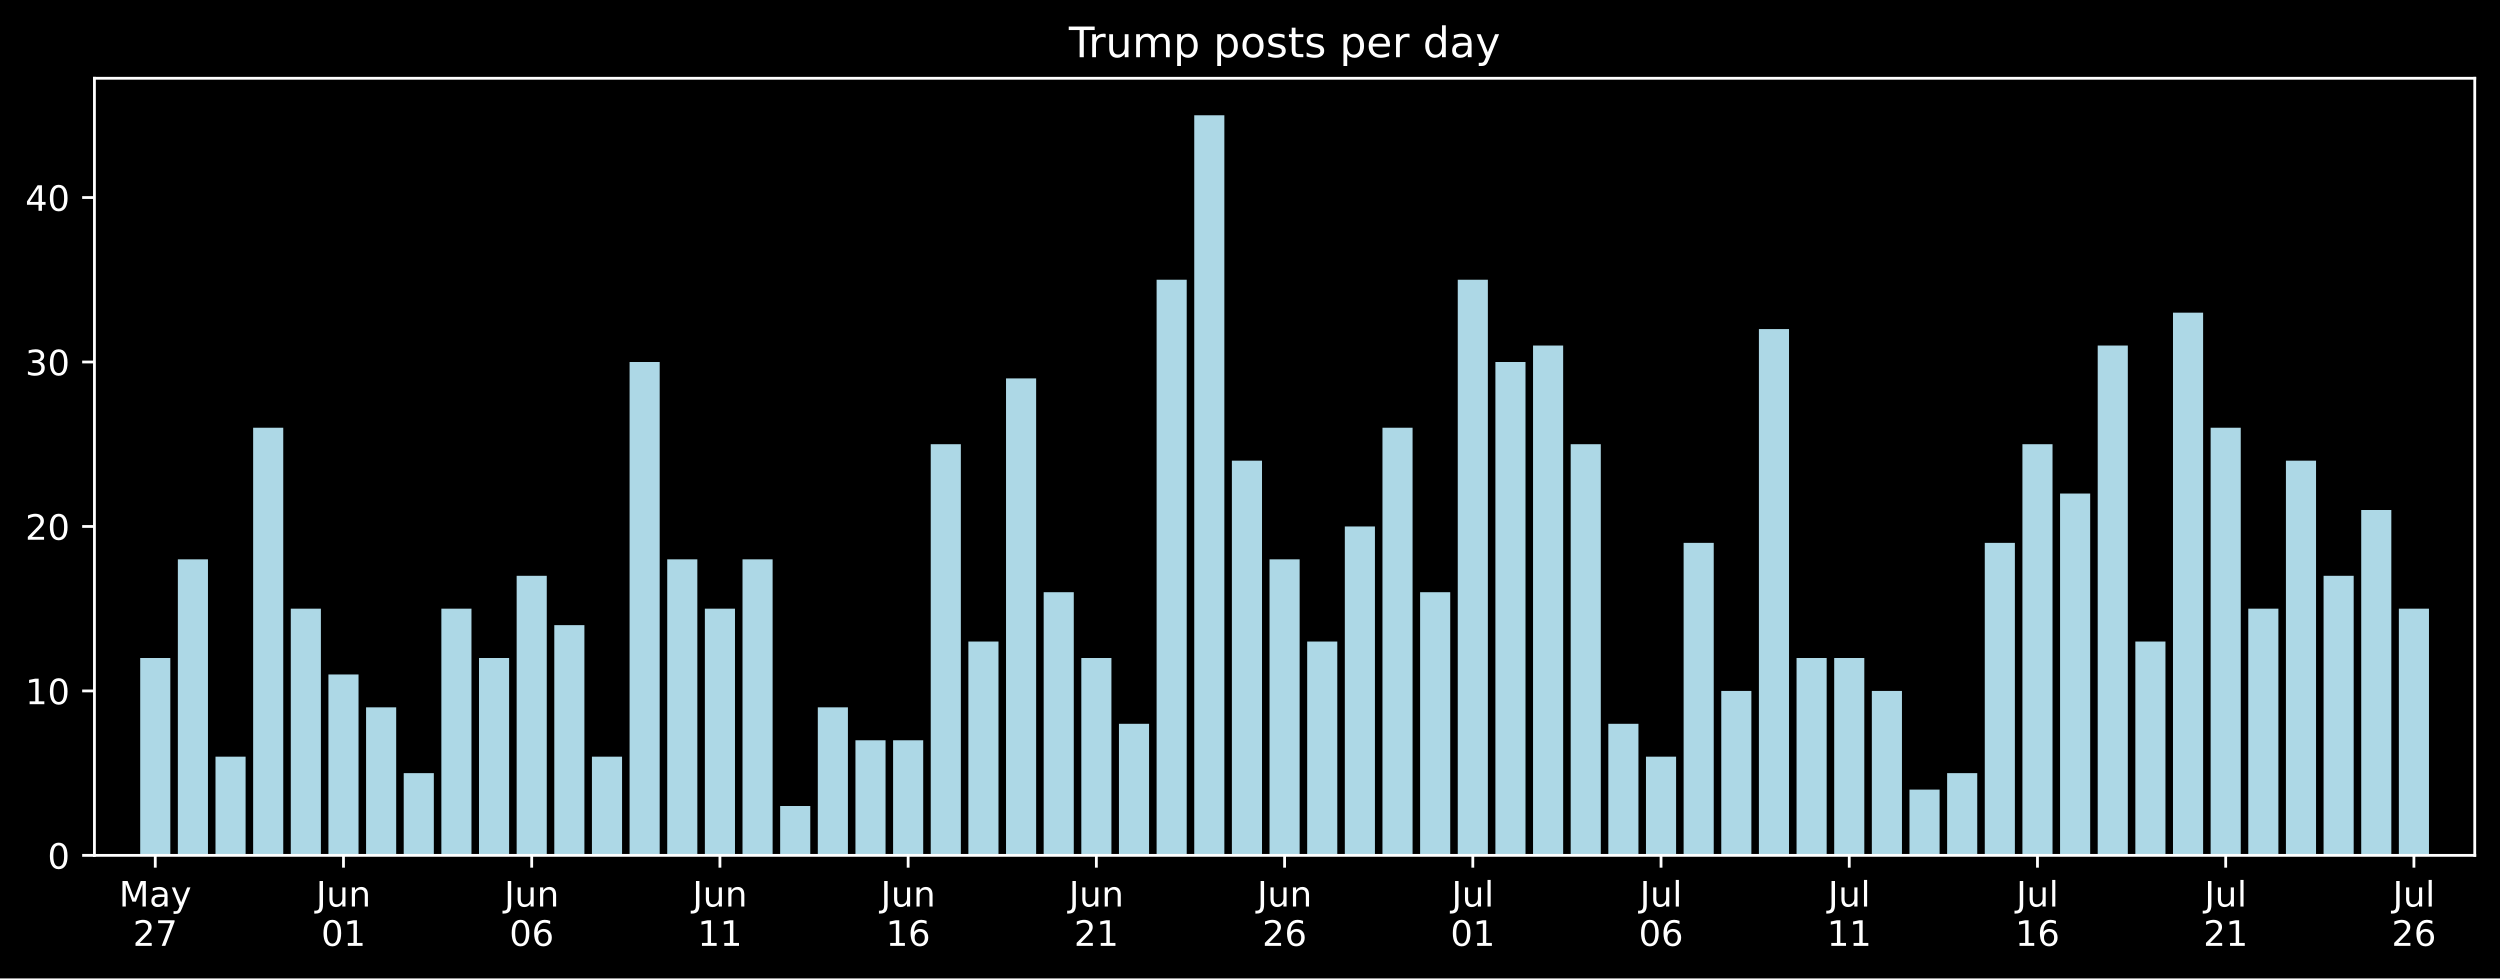
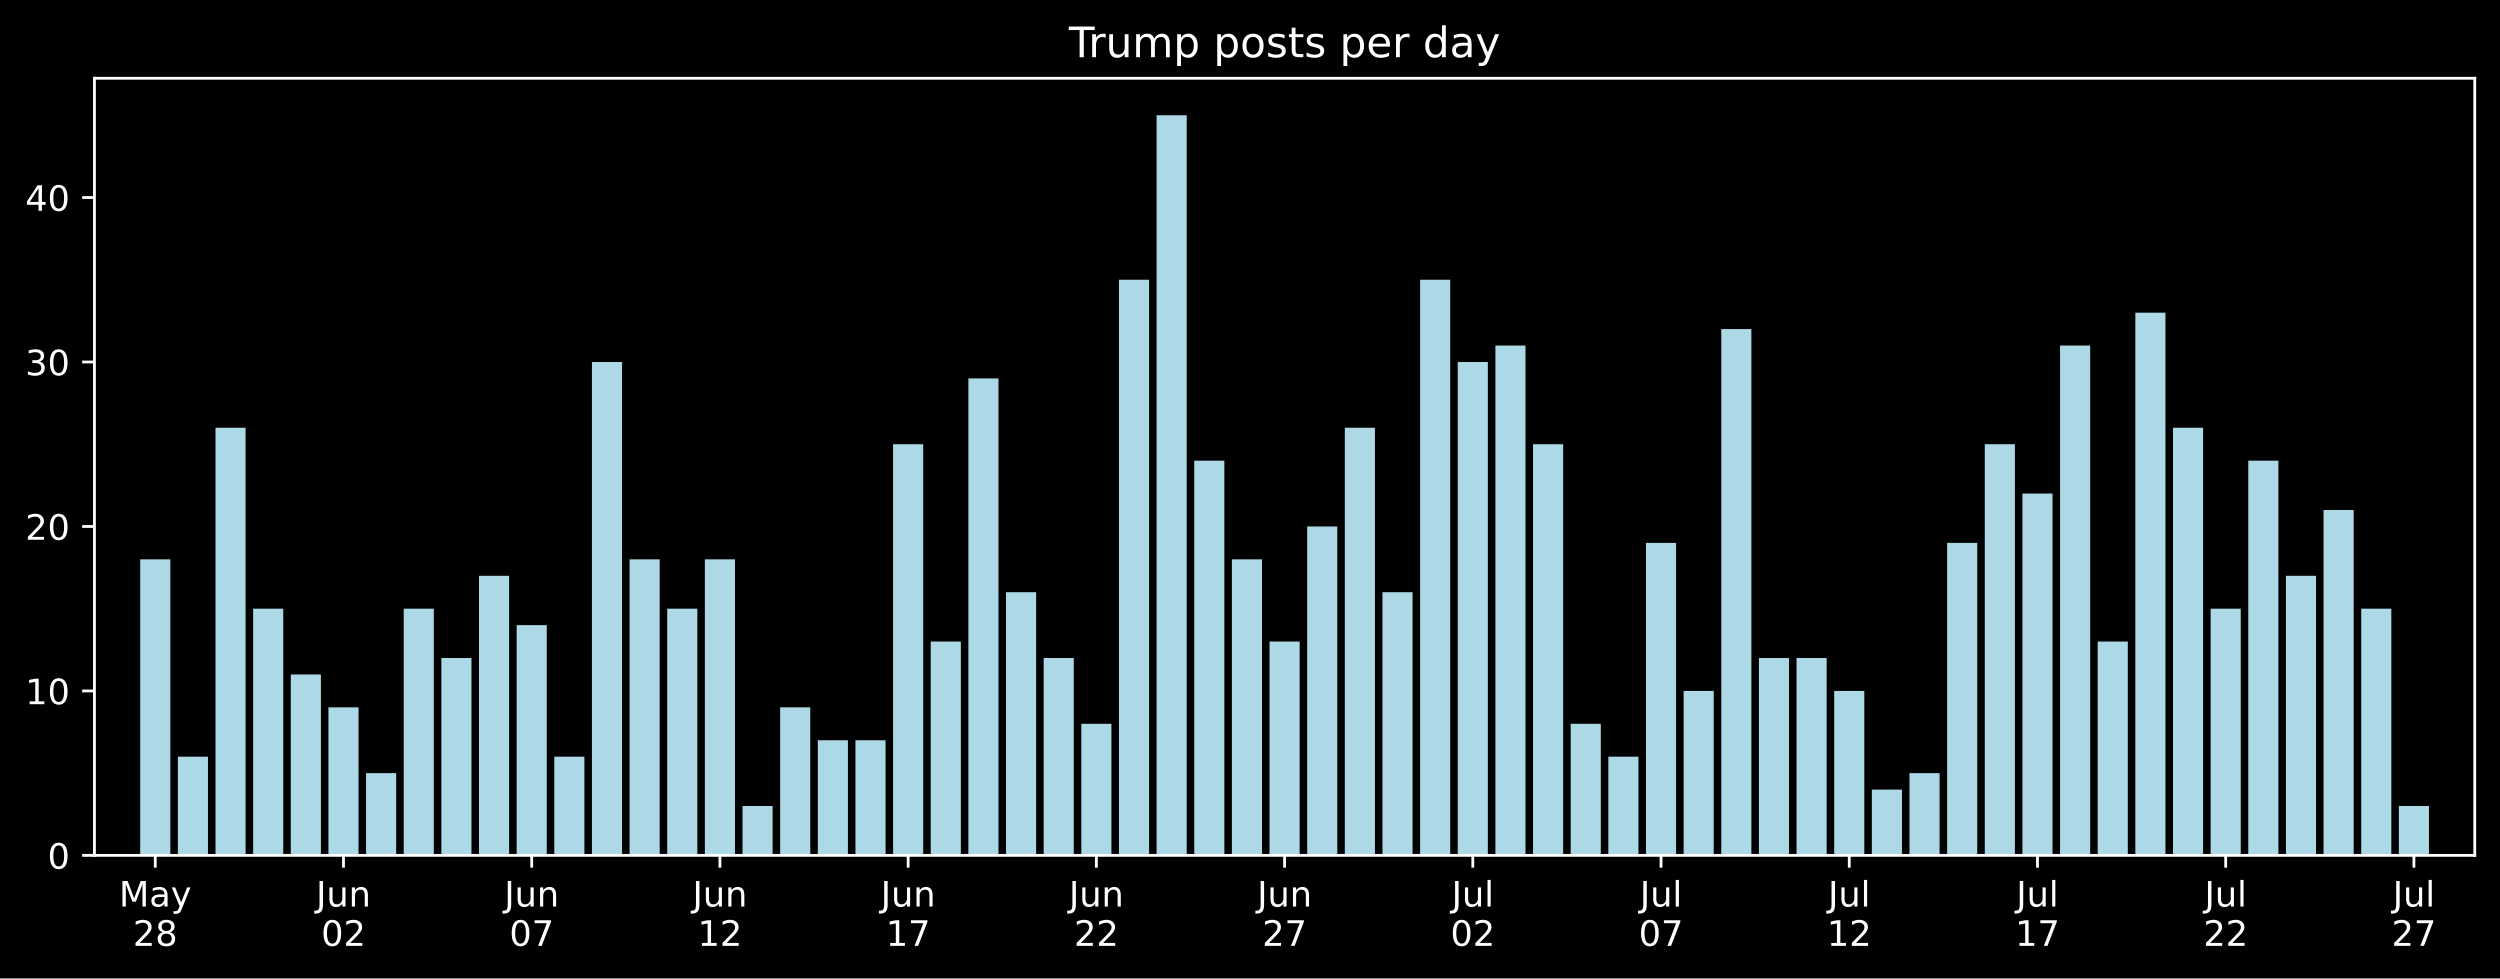
<svg xmlns="http://www.w3.org/2000/svg" xmlns:xlink="http://www.w3.org/1999/xlink" width="712.835pt" height="278.97pt" viewBox="0 0 712.835 278.97" version="1.1">
  <defs>
    <style type="text/css">*{stroke-linejoin: round; stroke-linecap: butt}</style>
  </defs>
  <g id="figure_1">
    <g id="patch_1">
      <path d="M 0 278.97  L 712.835 278.97  L 712.835 0  L 0 0  z " />
    </g>
    <g id="axes_1">
      <g id="patch_2">
        <path d="M 26.925 243.894  L 705.635 243.894  L 705.635 22.318  L 26.925 22.318  z " />
      </g>
      <g id="patch_3">
-         <path d="M 39.977 243.894  L 48.564 243.894  L 48.564 187.621  L 39.977 187.621  z " clip-path="url(#pc6f4bb43bf)" style="fill: #add8e6" />
+         <path d="M 39.977 243.894  L 48.564 243.894  L 48.564 159.484  L 39.977 159.484  z " clip-path="url(#pac52f483de)" style="fill: #add8e6" />
      </g>
      <g id="patch_4">
-         <path d="M 50.711 243.894  L 59.298 243.894  L 59.298 159.484  L 50.711 159.484  z " clip-path="url(#pc6f4bb43bf)" style="fill: #add8e6" />
+         <path d="M 50.711 243.894  L 59.298 243.894  L 59.298 215.757  L 50.711 215.757  z " clip-path="url(#pac52f483de)" style="fill: #add8e6" />
      </g>
      <g id="patch_5">
-         <path d="M 61.444 243.894  L 70.031 243.894  L 70.031 215.757  L 61.444 215.757  z " clip-path="url(#pc6f4bb43bf)" style="fill: #add8e6" />
+         <path d="M 61.444 243.894  L 70.031 243.894  L 70.031 121.969  L 61.444 121.969  z " clip-path="url(#pac52f483de)" style="fill: #add8e6" />
      </g>
      <g id="patch_6">
-         <path d="M 72.178 243.894  L 80.765 243.894  L 80.765 121.969  L 72.178 121.969  z " clip-path="url(#pc6f4bb43bf)" style="fill: #add8e6" />
+         <path d="M 72.178 243.894  L 80.765 243.894  L 80.765 173.553  L 72.178 173.553  z " clip-path="url(#pac52f483de)" style="fill: #add8e6" />
      </g>
      <g id="patch_7">
-         <path d="M 82.912 243.894  L 91.499 243.894  L 91.499 173.553  L 82.912 173.553  z " clip-path="url(#pc6f4bb43bf)" style="fill: #add8e6" />
+         <path d="M 82.912 243.894  L 91.499 243.894  L 91.499 192.31  L 82.912 192.31  z " clip-path="url(#pac52f483de)" style="fill: #add8e6" />
      </g>
      <g id="patch_8">
-         <path d="M 93.645 243.894  L 102.232 243.894  L 102.232 192.31  L 93.645 192.31  z " clip-path="url(#pc6f4bb43bf)" style="fill: #add8e6" />
+         <path d="M 93.645 243.894  L 102.232 243.894  L 102.232 201.689  L 93.645 201.689  z " clip-path="url(#pac52f483de)" style="fill: #add8e6" />
      </g>
      <g id="patch_9">
-         <path d="M 104.379 243.894  L 112.966 243.894  L 112.966 201.689  L 104.379 201.689  z " clip-path="url(#pc6f4bb43bf)" style="fill: #add8e6" />
+         <path d="M 104.379 243.894  L 112.966 243.894  L 112.966 220.447  L 104.379 220.447  z " clip-path="url(#pac52f483de)" style="fill: #add8e6" />
      </g>
      <g id="patch_10">
-         <path d="M 115.113 243.894  L 123.7 243.894  L 123.7 220.447  L 115.113 220.447  z " clip-path="url(#pc6f4bb43bf)" style="fill: #add8e6" />
+         <path d="M 115.113 243.894  L 123.7 243.894  L 123.7 173.553  L 115.113 173.553  z " clip-path="url(#pac52f483de)" style="fill: #add8e6" />
      </g>
      <g id="patch_11">
-         <path d="M 125.846 243.894  L 134.433 243.894  L 134.433 173.553  L 125.846 173.553  z " clip-path="url(#pc6f4bb43bf)" style="fill: #add8e6" />
+         <path d="M 125.846 243.894  L 134.433 243.894  L 134.433 187.621  L 125.846 187.621  z " clip-path="url(#pac52f483de)" style="fill: #add8e6" />
      </g>
      <g id="patch_12">
-         <path d="M 136.58 243.894  L 145.167 243.894  L 145.167 187.621  L 136.58 187.621  z " clip-path="url(#pc6f4bb43bf)" style="fill: #add8e6" />
+         <path d="M 136.58 243.894  L 145.167 243.894  L 145.167 164.174  L 136.58 164.174  z " clip-path="url(#pac52f483de)" style="fill: #add8e6" />
      </g>
      <g id="patch_13">
-         <path d="M 147.314 243.894  L 155.901 243.894  L 155.901 164.174  L 147.314 164.174  z " clip-path="url(#pc6f4bb43bf)" style="fill: #add8e6" />
+         <path d="M 147.314 243.894  L 155.901 243.894  L 155.901 178.242  L 147.314 178.242  z " clip-path="url(#pac52f483de)" style="fill: #add8e6" />
      </g>
      <g id="patch_14">
-         <path d="M 158.047 243.894  L 166.634 243.894  L 166.634 178.242  L 158.047 178.242  z " clip-path="url(#pc6f4bb43bf)" style="fill: #add8e6" />
+         <path d="M 158.047 243.894  L 166.634 243.894  L 166.634 215.757  L 158.047 215.757  z " clip-path="url(#pac52f483de)" style="fill: #add8e6" />
      </g>
      <g id="patch_15">
-         <path d="M 168.781 243.894  L 177.368 243.894  L 177.368 215.757  L 168.781 215.757  z " clip-path="url(#pc6f4bb43bf)" style="fill: #add8e6" />
+         <path d="M 168.781 243.894  L 177.368 243.894  L 177.368 103.211  L 168.781 103.211  z " clip-path="url(#pac52f483de)" style="fill: #add8e6" />
      </g>
      <g id="patch_16">
-         <path d="M 179.515 243.894  L 188.101 243.894  L 188.101 103.211  L 179.515 103.211  z " clip-path="url(#pc6f4bb43bf)" style="fill: #add8e6" />
+         <path d="M 179.515 243.894  L 188.101 243.894  L 188.101 159.484  L 179.515 159.484  z " clip-path="url(#pac52f483de)" style="fill: #add8e6" />
      </g>
      <g id="patch_17">
-         <path d="M 190.248 243.894  L 198.835 243.894  L 198.835 159.484  L 190.248 159.484  z " clip-path="url(#pc6f4bb43bf)" style="fill: #add8e6" />
+         <path d="M 190.248 243.894  L 198.835 243.894  L 198.835 173.553  L 190.248 173.553  z " clip-path="url(#pac52f483de)" style="fill: #add8e6" />
      </g>
      <g id="patch_18">
-         <path d="M 200.982 243.894  L 209.569 243.894  L 209.569 173.553  L 200.982 173.553  z " clip-path="url(#pc6f4bb43bf)" style="fill: #add8e6" />
+         <path d="M 200.982 243.894  L 209.569 243.894  L 209.569 159.484  L 200.982 159.484  z " clip-path="url(#pac52f483de)" style="fill: #add8e6" />
      </g>
      <g id="patch_19">
-         <path d="M 211.715 243.894  L 220.302 243.894  L 220.302 159.484  L 211.715 159.484  z " clip-path="url(#pc6f4bb43bf)" style="fill: #add8e6" />
+         <path d="M 211.715 243.894  L 220.302 243.894  L 220.302 229.826  L 211.715 229.826  z " clip-path="url(#pac52f483de)" style="fill: #add8e6" />
      </g>
      <g id="patch_20">
-         <path d="M 222.449 243.894  L 231.036 243.894  L 231.036 229.826  L 222.449 229.826  z " clip-path="url(#pc6f4bb43bf)" style="fill: #add8e6" />
+         <path d="M 222.449 243.894  L 231.036 243.894  L 231.036 201.689  L 222.449 201.689  z " clip-path="url(#pac52f483de)" style="fill: #add8e6" />
      </g>
      <g id="patch_21">
-         <path d="M 233.183 243.894  L 241.77 243.894  L 241.77 201.689  L 233.183 201.689  z " clip-path="url(#pc6f4bb43bf)" style="fill: #add8e6" />
+         <path d="M 233.183 243.894  L 241.77 243.894  L 241.77 211.068  L 233.183 211.068  z " clip-path="url(#pac52f483de)" style="fill: #add8e6" />
      </g>
      <g id="patch_22">
-         <path d="M 243.916 243.894  L 252.503 243.894  L 252.503 211.068  L 243.916 211.068  z " clip-path="url(#pc6f4bb43bf)" style="fill: #add8e6" />
+         <path d="M 243.916 243.894  L 252.503 243.894  L 252.503 211.068  L 243.916 211.068  z " clip-path="url(#pac52f483de)" style="fill: #add8e6" />
      </g>
      <g id="patch_23">
-         <path d="M 254.65 243.894  L 263.237 243.894  L 263.237 211.068  L 254.65 211.068  z " clip-path="url(#pc6f4bb43bf)" style="fill: #add8e6" />
+         <path d="M 254.65 243.894  L 263.237 243.894  L 263.237 126.658  L 254.65 126.658  z " clip-path="url(#pac52f483de)" style="fill: #add8e6" />
      </g>
      <g id="patch_24">
-         <path d="M 265.384 243.894  L 273.971 243.894  L 273.971 126.658  L 265.384 126.658  z " clip-path="url(#pc6f4bb43bf)" style="fill: #add8e6" />
+         <path d="M 265.384 243.894  L 273.971 243.894  L 273.971 182.931  L 265.384 182.931  z " clip-path="url(#pac52f483de)" style="fill: #add8e6" />
      </g>
      <g id="patch_25">
-         <path d="M 276.117 243.894  L 284.704 243.894  L 284.704 182.931  L 276.117 182.931  z " clip-path="url(#pc6f4bb43bf)" style="fill: #add8e6" />
+         <path d="M 276.117 243.894  L 284.704 243.894  L 284.704 107.9  L 276.117 107.9  z " clip-path="url(#pac52f483de)" style="fill: #add8e6" />
      </g>
      <g id="patch_26">
-         <path d="M 286.851 243.894  L 295.438 243.894  L 295.438 107.9  L 286.851 107.9  z " clip-path="url(#pc6f4bb43bf)" style="fill: #add8e6" />
+         <path d="M 286.851 243.894  L 295.438 243.894  L 295.438 168.863  L 286.851 168.863  z " clip-path="url(#pac52f483de)" style="fill: #add8e6" />
      </g>
      <g id="patch_27">
-         <path d="M 297.585 243.894  L 306.172 243.894  L 306.172 168.863  L 297.585 168.863  z " clip-path="url(#pc6f4bb43bf)" style="fill: #add8e6" />
+         <path d="M 297.585 243.894  L 306.172 243.894  L 306.172 187.621  L 297.585 187.621  z " clip-path="url(#pac52f483de)" style="fill: #add8e6" />
      </g>
      <g id="patch_28">
-         <path d="M 308.318 243.894  L 316.905 243.894  L 316.905 187.621  L 308.318 187.621  z " clip-path="url(#pc6f4bb43bf)" style="fill: #add8e6" />
+         <path d="M 308.318 243.894  L 316.905 243.894  L 316.905 206.379  L 308.318 206.379  z " clip-path="url(#pac52f483de)" style="fill: #add8e6" />
      </g>
      <g id="patch_29">
-         <path d="M 319.052 243.894  L 327.639 243.894  L 327.639 206.379  L 319.052 206.379  z " clip-path="url(#pc6f4bb43bf)" style="fill: #add8e6" />
+         <path d="M 319.052 243.894  L 327.639 243.894  L 327.639 79.764  L 319.052 79.764  z " clip-path="url(#pac52f483de)" style="fill: #add8e6" />
      </g>
      <g id="patch_30">
-         <path d="M 329.786 243.894  L 338.373 243.894  L 338.373 79.764  L 329.786 79.764  z " clip-path="url(#pc6f4bb43bf)" style="fill: #add8e6" />
+         <path d="M 329.786 243.894  L 338.373 243.894  L 338.373 32.869  L 329.786 32.869  z " clip-path="url(#pac52f483de)" style="fill: #add8e6" />
      </g>
      <g id="patch_31">
-         <path d="M 340.519 243.894  L 349.106 243.894  L 349.106 32.869  L 340.519 32.869  z " clip-path="url(#pc6f4bb43bf)" style="fill: #add8e6" />
+         <path d="M 340.519 243.894  L 349.106 243.894  L 349.106 131.348  L 340.519 131.348  z " clip-path="url(#pac52f483de)" style="fill: #add8e6" />
      </g>
      <g id="patch_32">
-         <path d="M 351.253 243.894  L 359.84 243.894  L 359.84 131.348  L 351.253 131.348  z " clip-path="url(#pc6f4bb43bf)" style="fill: #add8e6" />
+         <path d="M 351.253 243.894  L 359.84 243.894  L 359.84 159.484  L 351.253 159.484  z " clip-path="url(#pac52f483de)" style="fill: #add8e6" />
      </g>
      <g id="patch_33">
-         <path d="M 361.987 243.894  L 370.573 243.894  L 370.573 159.484  L 361.987 159.484  z " clip-path="url(#pc6f4bb43bf)" style="fill: #add8e6" />
+         <path d="M 361.987 243.894  L 370.573 243.894  L 370.573 182.931  L 361.987 182.931  z " clip-path="url(#pac52f483de)" style="fill: #add8e6" />
      </g>
      <g id="patch_34">
-         <path d="M 372.72 243.894  L 381.307 243.894  L 381.307 182.931  L 372.72 182.931  z " clip-path="url(#pc6f4bb43bf)" style="fill: #add8e6" />
+         <path d="M 372.72 243.894  L 381.307 243.894  L 381.307 150.105  L 372.72 150.105  z " clip-path="url(#pac52f483de)" style="fill: #add8e6" />
      </g>
      <g id="patch_35">
-         <path d="M 383.454 243.894  L 392.041 243.894  L 392.041 150.105  L 383.454 150.105  z " clip-path="url(#pc6f4bb43bf)" style="fill: #add8e6" />
+         <path d="M 383.454 243.894  L 392.041 243.894  L 392.041 121.969  L 383.454 121.969  z " clip-path="url(#pac52f483de)" style="fill: #add8e6" />
      </g>
      <g id="patch_36">
-         <path d="M 394.187 243.894  L 402.774 243.894  L 402.774 121.969  L 394.187 121.969  z " clip-path="url(#pc6f4bb43bf)" style="fill: #add8e6" />
+         <path d="M 394.187 243.894  L 402.774 243.894  L 402.774 168.863  L 394.187 168.863  z " clip-path="url(#pac52f483de)" style="fill: #add8e6" />
      </g>
      <g id="patch_37">
-         <path d="M 404.921 243.894  L 413.508 243.894  L 413.508 168.863  L 404.921 168.863  z " clip-path="url(#pc6f4bb43bf)" style="fill: #add8e6" />
+         <path d="M 404.921 243.894  L 413.508 243.894  L 413.508 79.764  L 404.921 79.764  z " clip-path="url(#pac52f483de)" style="fill: #add8e6" />
      </g>
      <g id="patch_38">
-         <path d="M 415.655 243.894  L 424.242 243.894  L 424.242 79.764  L 415.655 79.764  z " clip-path="url(#pc6f4bb43bf)" style="fill: #add8e6" />
+         <path d="M 415.655 243.894  L 424.242 243.894  L 424.242 103.211  L 415.655 103.211  z " clip-path="url(#pac52f483de)" style="fill: #add8e6" />
      </g>
      <g id="patch_39">
-         <path d="M 426.388 243.894  L 434.975 243.894  L 434.975 103.211  L 426.388 103.211  z " clip-path="url(#pc6f4bb43bf)" style="fill: #add8e6" />
+         <path d="M 426.388 243.894  L 434.975 243.894  L 434.975 98.522  L 426.388 98.522  z " clip-path="url(#pac52f483de)" style="fill: #add8e6" />
      </g>
      <g id="patch_40">
-         <path d="M 437.122 243.894  L 445.709 243.894  L 445.709 98.522  L 437.122 98.522  z " clip-path="url(#pc6f4bb43bf)" style="fill: #add8e6" />
+         <path d="M 437.122 243.894  L 445.709 243.894  L 445.709 126.658  L 437.122 126.658  z " clip-path="url(#pac52f483de)" style="fill: #add8e6" />
      </g>
      <g id="patch_41">
-         <path d="M 447.856 243.894  L 456.443 243.894  L 456.443 126.658  L 447.856 126.658  z " clip-path="url(#pc6f4bb43bf)" style="fill: #add8e6" />
+         <path d="M 447.856 243.894  L 456.443 243.894  L 456.443 206.379  L 447.856 206.379  z " clip-path="url(#pac52f483de)" style="fill: #add8e6" />
      </g>
      <g id="patch_42">
-         <path d="M 458.589 243.894  L 467.176 243.894  L 467.176 206.379  L 458.589 206.379  z " clip-path="url(#pc6f4bb43bf)" style="fill: #add8e6" />
+         <path d="M 458.589 243.894  L 467.176 243.894  L 467.176 215.757  L 458.589 215.757  z " clip-path="url(#pac52f483de)" style="fill: #add8e6" />
      </g>
      <g id="patch_43">
-         <path d="M 469.323 243.894  L 477.91 243.894  L 477.91 215.757  L 469.323 215.757  z " clip-path="url(#pc6f4bb43bf)" style="fill: #add8e6" />
+         <path d="M 469.323 243.894  L 477.91 243.894  L 477.91 154.795  L 469.323 154.795  z " clip-path="url(#pac52f483de)" style="fill: #add8e6" />
      </g>
      <g id="patch_44">
-         <path d="M 480.057 243.894  L 488.644 243.894  L 488.644 154.795  L 480.057 154.795  z " clip-path="url(#pc6f4bb43bf)" style="fill: #add8e6" />
+         <path d="M 480.057 243.894  L 488.644 243.894  L 488.644 197  L 480.057 197  z " clip-path="url(#pac52f483de)" style="fill: #add8e6" />
      </g>
      <g id="patch_45">
-         <path d="M 490.79 243.894  L 499.377 243.894  L 499.377 197  L 490.79 197  z " clip-path="url(#pc6f4bb43bf)" style="fill: #add8e6" />
+         <path d="M 490.79 243.894  L 499.377 243.894  L 499.377 93.832  L 490.79 93.832  z " clip-path="url(#pac52f483de)" style="fill: #add8e6" />
      </g>
      <g id="patch_46">
-         <path d="M 501.524 243.894  L 510.111 243.894  L 510.111 93.832  L 501.524 93.832  z " clip-path="url(#pc6f4bb43bf)" style="fill: #add8e6" />
+         <path d="M 501.524 243.894  L 510.111 243.894  L 510.111 187.621  L 501.524 187.621  z " clip-path="url(#pac52f483de)" style="fill: #add8e6" />
      </g>
      <g id="patch_47">
-         <path d="M 512.258 243.894  L 520.845 243.894  L 520.845 187.621  L 512.258 187.621  z " clip-path="url(#pc6f4bb43bf)" style="fill: #add8e6" />
+         <path d="M 512.258 243.894  L 520.845 243.894  L 520.845 187.621  L 512.258 187.621  z " clip-path="url(#pac52f483de)" style="fill: #add8e6" />
      </g>
      <g id="patch_48">
-         <path d="M 522.991 243.894  L 531.578 243.894  L 531.578 187.621  L 522.991 187.621  z " clip-path="url(#pc6f4bb43bf)" style="fill: #add8e6" />
+         <path d="M 522.991 243.894  L 531.578 243.894  L 531.578 197  L 522.991 197  z " clip-path="url(#pac52f483de)" style="fill: #add8e6" />
      </g>
      <g id="patch_49">
-         <path d="M 533.725 243.894  L 542.312 243.894  L 542.312 197  L 533.725 197  z " clip-path="url(#pc6f4bb43bf)" style="fill: #add8e6" />
+         <path d="M 533.725 243.894  L 542.312 243.894  L 542.312 225.136  L 533.725 225.136  z " clip-path="url(#pac52f483de)" style="fill: #add8e6" />
      </g>
      <g id="patch_50">
-         <path d="M 544.459 243.894  L 553.045 243.894  L 553.045 225.136  L 544.459 225.136  z " clip-path="url(#pc6f4bb43bf)" style="fill: #add8e6" />
+         <path d="M 544.459 243.894  L 553.045 243.894  L 553.045 220.447  L 544.459 220.447  z " clip-path="url(#pac52f483de)" style="fill: #add8e6" />
      </g>
      <g id="patch_51">
-         <path d="M 555.192 243.894  L 563.779 243.894  L 563.779 220.447  L 555.192 220.447  z " clip-path="url(#pc6f4bb43bf)" style="fill: #add8e6" />
+         <path d="M 555.192 243.894  L 563.779 243.894  L 563.779 154.795  L 555.192 154.795  z " clip-path="url(#pac52f483de)" style="fill: #add8e6" />
      </g>
      <g id="patch_52">
-         <path d="M 565.926 243.894  L 574.513 243.894  L 574.513 154.795  L 565.926 154.795  z " clip-path="url(#pc6f4bb43bf)" style="fill: #add8e6" />
+         <path d="M 565.926 243.894  L 574.513 243.894  L 574.513 126.658  L 565.926 126.658  z " clip-path="url(#pac52f483de)" style="fill: #add8e6" />
      </g>
      <g id="patch_53">
-         <path d="M 576.659 243.894  L 585.246 243.894  L 585.246 126.658  L 576.659 126.658  z " clip-path="url(#pc6f4bb43bf)" style="fill: #add8e6" />
+         <path d="M 576.659 243.894  L 585.246 243.894  L 585.246 140.726  L 576.659 140.726  z " clip-path="url(#pac52f483de)" style="fill: #add8e6" />
      </g>
      <g id="patch_54">
-         <path d="M 587.393 243.894  L 595.98 243.894  L 595.98 140.726  L 587.393 140.726  z " clip-path="url(#pc6f4bb43bf)" style="fill: #add8e6" />
+         <path d="M 587.393 243.894  L 595.98 243.894  L 595.98 98.522  L 587.393 98.522  z " clip-path="url(#pac52f483de)" style="fill: #add8e6" />
      </g>
      <g id="patch_55">
-         <path d="M 598.127 243.894  L 606.714 243.894  L 606.714 98.522  L 598.127 98.522  z " clip-path="url(#pc6f4bb43bf)" style="fill: #add8e6" />
+         <path d="M 598.127 243.894  L 606.714 243.894  L 606.714 182.931  L 598.127 182.931  z " clip-path="url(#pac52f483de)" style="fill: #add8e6" />
      </g>
      <g id="patch_56">
-         <path d="M 608.86 243.894  L 617.447 243.894  L 617.447 182.931  L 608.86 182.931  z " clip-path="url(#pc6f4bb43bf)" style="fill: #add8e6" />
+         <path d="M 608.86 243.894  L 617.447 243.894  L 617.447 89.143  L 608.86 89.143  z " clip-path="url(#pac52f483de)" style="fill: #add8e6" />
      </g>
      <g id="patch_57">
-         <path d="M 619.594 243.894  L 628.181 243.894  L 628.181 89.143  L 619.594 89.143  z " clip-path="url(#pc6f4bb43bf)" style="fill: #add8e6" />
+         <path d="M 619.594 243.894  L 628.181 243.894  L 628.181 121.969  L 619.594 121.969  z " clip-path="url(#pac52f483de)" style="fill: #add8e6" />
      </g>
      <g id="patch_58">
-         <path d="M 630.328 243.894  L 638.915 243.894  L 638.915 121.969  L 630.328 121.969  z " clip-path="url(#pc6f4bb43bf)" style="fill: #add8e6" />
+         <path d="M 630.328 243.894  L 638.915 243.894  L 638.915 173.553  L 630.328 173.553  z " clip-path="url(#pac52f483de)" style="fill: #add8e6" />
      </g>
      <g id="patch_59">
-         <path d="M 641.061 243.894  L 649.648 243.894  L 649.648 173.553  L 641.061 173.553  z " clip-path="url(#pc6f4bb43bf)" style="fill: #add8e6" />
+         <path d="M 641.061 243.894  L 649.648 243.894  L 649.648 131.348  L 641.061 131.348  z " clip-path="url(#pac52f483de)" style="fill: #add8e6" />
      </g>
      <g id="patch_60">
-         <path d="M 651.795 243.894  L 660.382 243.894  L 660.382 131.348  L 651.795 131.348  z " clip-path="url(#pc6f4bb43bf)" style="fill: #add8e6" />
+         <path d="M 651.795 243.894  L 660.382 243.894  L 660.382 164.174  L 651.795 164.174  z " clip-path="url(#pac52f483de)" style="fill: #add8e6" />
      </g>
      <g id="patch_61">
-         <path d="M 662.529 243.894  L 671.116 243.894  L 671.116 164.174  L 662.529 164.174  z " clip-path="url(#pc6f4bb43bf)" style="fill: #add8e6" />
+         <path d="M 662.529 243.894  L 671.116 243.894  L 671.116 145.416  L 662.529 145.416  z " clip-path="url(#pac52f483de)" style="fill: #add8e6" />
      </g>
      <g id="patch_62">
-         <path d="M 673.262 243.894  L 681.849 243.894  L 681.849 145.416  L 673.262 145.416  z " clip-path="url(#pc6f4bb43bf)" style="fill: #add8e6" />
+         <path d="M 673.262 243.894  L 681.849 243.894  L 681.849 173.553  L 673.262 173.553  z " clip-path="url(#pac52f483de)" style="fill: #add8e6" />
      </g>
      <g id="patch_63">
-         <path d="M 683.996 243.894  L 692.583 243.894  L 692.583 173.553  L 683.996 173.553  z " clip-path="url(#pc6f4bb43bf)" style="fill: #add8e6" />
+         <path d="M 683.996 243.894  L 692.583 243.894  L 692.583 229.826  L 683.996 229.826  z " clip-path="url(#pac52f483de)" style="fill: #add8e6" />
      </g>
      <g id="matplotlib.axis_1">
        <g id="xtick_1">
          <g id="line2d_1">
            <defs>
-               <path id="m26da154e34" d="M 0 0  L 0 3.5  " style="stroke: #ffffff; stroke-width: 0.8" />
+               <path id="m9deccf6bcd" d="M 0 0  L 0 3.5  " style="stroke: #ffffff; stroke-width: 0.8" />
            </defs>
            <g>
-               <use xlink:href="#m26da154e34" x="44.271" y="243.894" style="fill: #ffffff; stroke: #ffffff; stroke-width: 0.8" />
+               <use xlink:href="#m9deccf6bcd" x="44.271" y="243.894" style="fill: #ffffff; stroke: #ffffff; stroke-width: 0.8" />
            </g>
          </g>
          <g id="text_1">
            <g style="fill: #ffffff" transform="translate(33.93307 258.4926) scale(0.1 -0.1)">
              <defs>
                <path id="DejaVuSans-4d" d="M 628 4666  L 1569 4666  L 2759 1491  L 3956 4666  L 4897 4666  L 4897 0  L 4281 0  L 4281 4097  L 3078 897  L 2444 897  L 1241 4097  L 1241 0  L 628 0  L 628 4666  z " transform="scale(0.015625)" />
                <path id="DejaVuSans-61" d="M 2194 1759  Q 1497 1759 1228 1600  Q 959 1441 959 1056  Q 959 750 1161 570  Q 1363 391 1709 391  Q 2188 391 2477 730  Q 2766 1069 2766 1631  L 2766 1759  L 2194 1759  z M 3341 1997  L 3341 0  L 2766 0  L 2766 531  Q 2569 213 2275 61  Q 1981 -91 1556 -91  Q 1019 -91 701 211  Q 384 513 384 1019  Q 384 1609 779 1909  Q 1175 2209 1959 2209  L 2766 2209  L 2766 2266  Q 2766 2663 2505 2880  Q 2244 3097 1772 3097  Q 1472 3097 1187 3025  Q 903 2953 641 2809  L 641 3341  Q 956 3463 1253 3523  Q 1550 3584 1831 3584  Q 2591 3584 2966 3190  Q 3341 2797 3341 1997  z " transform="scale(0.015625)" />
                <path id="DejaVuSans-79" d="M 2059 -325  Q 1816 -950 1584 -1140  Q 1353 -1331 966 -1331  L 506 -1331  L 506 -850  L 844 -850  Q 1081 -850 1212 -737  Q 1344 -625 1503 -206  L 1606 56  L 191 3500  L 800 3500  L 1894 763  L 2988 3500  L 3597 3500  L 2059 -325  z " transform="scale(0.015625)" />
              </defs>
              <use xlink:href="#DejaVuSans-4d" />
              <use xlink:href="#DejaVuSans-61" x="86.279" />
              <use xlink:href="#DejaVuSans-79" x="147.559" />
            </g>
            <g style="fill: #ffffff" transform="translate(37.90807 269.6904) scale(0.1 -0.1)">
              <defs>
                <path id="DejaVuSans-32" d="M 1228 531  L 3431 531  L 3431 0  L 469 0  L 469 531  Q 828 903 1448 1529  Q 2069 2156 2228 2338  Q 2531 2678 2651 2914  Q 2772 3150 2772 3378  Q 2772 3750 2511 3984  Q 2250 4219 1831 4219  Q 1534 4219 1204 4116  Q 875 4013 500 3803  L 500 4441  Q 881 4594 1212 4672  Q 1544 4750 1819 4750  Q 2544 4750 2975 4387  Q 3406 4025 3406 3419  Q 3406 3131 3298 2873  Q 3191 2616 2906 2266  Q 2828 2175 2409 1742  Q 1991 1309 1228 531  z " transform="scale(0.015625)" />
-                 <path id="DejaVuSans-37" d="M 525 4666  L 3525 4666  L 3525 4397  L 1831 0  L 1172 0  L 2766 4134  L 525 4134  L 525 4666  z " transform="scale(0.015625)" />
+                 <path id="DejaVuSans-38" d="M 2034 2216  Q 1584 2216 1326 1975  Q 1069 1734 1069 1313  Q 1069 891 1326 650  Q 1584 409 2034 409  Q 2484 409 2743 651  Q 3003 894 3003 1313  Q 3003 1734 2745 1975  Q 2488 2216 2034 2216  z M 1403 2484  Q 997 2584 770 2862  Q 544 3141 544 3541  Q 544 4100 942 4425  Q 1341 4750 2034 4750  Q 2731 4750 3128 4425  Q 3525 4100 3525 3541  Q 3525 3141 3298 2862  Q 3072 2584 2669 2484  Q 3125 2378 3379 2068  Q 3634 1759 3634 1313  Q 3634 634 3220 271  Q 2806 -91 2034 -91  Q 1263 -91 848 271  Q 434 634 434 1313  Q 434 1759 690 2068  Q 947 2378 1403 2484  z M 1172 3481  Q 1172 3119 1398 2916  Q 1625 2713 2034 2713  Q 2441 2713 2670 2916  Q 2900 3119 2900 3481  Q 2900 3844 2670 4047  Q 2441 4250 2034 4250  Q 1625 4250 1398 4047  Q 1172 3844 1172 3481  z " transform="scale(0.015625)" />
              </defs>
              <use xlink:href="#DejaVuSans-32" />
-               <use xlink:href="#DejaVuSans-37" x="63.623" />
+               <use xlink:href="#DejaVuSans-38" x="63.623" />
            </g>
          </g>
        </g>
        <g id="xtick_2">
          <g id="line2d_2">
            <g>
-               <use xlink:href="#m26da154e34" x="97.939" y="243.894" style="fill: #ffffff; stroke: #ffffff; stroke-width: 0.8" />
+               <use xlink:href="#m9deccf6bcd" x="97.939" y="243.894" style="fill: #ffffff; stroke: #ffffff; stroke-width: 0.8" />
            </g>
          </g>
          <g id="text_2">
            <g style="fill: #ffffff" transform="translate(90.12631 258.4926) scale(0.1 -0.1)">
              <defs>
                <path id="DejaVuSans-4a" d="M 628 4666  L 1259 4666  L 1259 325  Q 1259 -519 939 -900  Q 619 -1281 -91 -1281  L -331 -1281  L -331 -750  L -134 -750  Q 284 -750 456 -515  Q 628 -281 628 325  L 628 4666  z " transform="scale(0.015625)" />
                <path id="DejaVuSans-75" d="M 544 1381  L 544 3500  L 1119 3500  L 1119 1403  Q 1119 906 1312 657  Q 1506 409 1894 409  Q 2359 409 2629 706  Q 2900 1003 2900 1516  L 2900 3500  L 3475 3500  L 3475 0  L 2900 0  L 2900 538  Q 2691 219 2414 64  Q 2138 -91 1772 -91  Q 1169 -91 856 284  Q 544 659 544 1381  z M 1991 3584  L 1991 3584  z " transform="scale(0.015625)" />
                <path id="DejaVuSans-6e" d="M 3513 2113  L 3513 0  L 2938 0  L 2938 2094  Q 2938 2591 2744 2837  Q 2550 3084 2163 3084  Q 1697 3084 1428 2787  Q 1159 2491 1159 1978  L 1159 0  L 581 0  L 581 3500  L 1159 3500  L 1159 2956  Q 1366 3272 1645 3428  Q 1925 3584 2291 3584  Q 2894 3584 3203 3211  Q 3513 2838 3513 2113  z " transform="scale(0.015625)" />
              </defs>
              <use xlink:href="#DejaVuSans-4a" />
              <use xlink:href="#DejaVuSans-75" x="29.492" />
              <use xlink:href="#DejaVuSans-6e" x="92.871" />
            </g>
            <g style="fill: #ffffff" transform="translate(91.57631 269.6904) scale(0.1 -0.1)">
              <defs>
                <path id="DejaVuSans-30" d="M 2034 4250  Q 1547 4250 1301 3770  Q 1056 3291 1056 2328  Q 1056 1369 1301 889  Q 1547 409 2034 409  Q 2525 409 2770 889  Q 3016 1369 3016 2328  Q 3016 3291 2770 3770  Q 2525 4250 2034 4250  z M 2034 4750  Q 2819 4750 3233 4129  Q 3647 3509 3647 2328  Q 3647 1150 3233 529  Q 2819 -91 2034 -91  Q 1250 -91 836 529  Q 422 1150 422 2328  Q 422 3509 836 4129  Q 1250 4750 2034 4750  z " transform="scale(0.015625)" />
-                 <path id="DejaVuSans-31" d="M 794 531  L 1825 531  L 1825 4091  L 703 3866  L 703 4441  L 1819 4666  L 2450 4666  L 2450 531  L 3481 531  L 3481 0  L 794 0  L 794 531  z " transform="scale(0.015625)" />
              </defs>
              <use xlink:href="#DejaVuSans-30" />
-               <use xlink:href="#DejaVuSans-31" x="63.623" />
+               <use xlink:href="#DejaVuSans-32" x="63.623" />
            </g>
          </g>
        </g>
        <g id="xtick_3">
          <g id="line2d_3">
            <g>
-               <use xlink:href="#m26da154e34" x="151.607" y="243.894" style="fill: #ffffff; stroke: #ffffff; stroke-width: 0.8" />
+               <use xlink:href="#m9deccf6bcd" x="151.607" y="243.894" style="fill: #ffffff; stroke: #ffffff; stroke-width: 0.8" />
            </g>
          </g>
          <g id="text_3">
            <g style="fill: #ffffff" transform="translate(143.7945 258.4926) scale(0.1 -0.1)">
              <use xlink:href="#DejaVuSans-4a" />
              <use xlink:href="#DejaVuSans-75" x="29.492" />
              <use xlink:href="#DejaVuSans-6e" x="92.871" />
            </g>
            <g style="fill: #ffffff" transform="translate(145.2446 269.6904) scale(0.1 -0.1)">
              <defs>
-                 <path id="DejaVuSans-36" d="M 2113 2584  Q 1688 2584 1439 2293  Q 1191 2003 1191 1497  Q 1191 994 1439 701  Q 1688 409 2113 409  Q 2538 409 2786 701  Q 3034 994 3034 1497  Q 3034 2003 2786 2293  Q 2538 2584 2113 2584  z M 3366 4563  L 3366 3988  Q 3128 4100 2886 4159  Q 2644 4219 2406 4219  Q 1781 4219 1451 3797  Q 1122 3375 1075 2522  Q 1259 2794 1537 2939  Q 1816 3084 2150 3084  Q 2853 3084 3261 2657  Q 3669 2231 3669 1497  Q 3669 778 3244 343  Q 2819 -91 2113 -91  Q 1303 -91 875 529  Q 447 1150 447 2328  Q 447 3434 972 4092  Q 1497 4750 2381 4750  Q 2619 4750 2861 4703  Q 3103 4656 3366 4563  z " transform="scale(0.015625)" />
+                 <path id="DejaVuSans-37" d="M 525 4666  L 3525 4666  L 3525 4397  L 1831 0  L 1172 0  L 2766 4134  L 525 4134  L 525 4666  z " transform="scale(0.015625)" />
              </defs>
              <use xlink:href="#DejaVuSans-30" />
-               <use xlink:href="#DejaVuSans-36" x="63.623" />
+               <use xlink:href="#DejaVuSans-37" x="63.623" />
            </g>
          </g>
        </g>
        <g id="xtick_4">
          <g id="line2d_4">
            <g>
-               <use xlink:href="#m26da154e34" x="205.275" y="243.894" style="fill: #ffffff; stroke: #ffffff; stroke-width: 0.8" />
+               <use xlink:href="#m9deccf6bcd" x="205.275" y="243.894" style="fill: #ffffff; stroke: #ffffff; stroke-width: 0.8" />
            </g>
          </g>
          <g id="text_4">
            <g style="fill: #ffffff" transform="translate(197.4628 258.4926) scale(0.1 -0.1)">
              <use xlink:href="#DejaVuSans-4a" />
              <use xlink:href="#DejaVuSans-75" x="29.492" />
              <use xlink:href="#DejaVuSans-6e" x="92.871" />
            </g>
            <g style="fill: #ffffff" transform="translate(198.9128 269.6904) scale(0.1 -0.1)">
+               <defs>
+                 <path id="DejaVuSans-31" d="M 794 531  L 1825 531  L 1825 4091  L 703 3866  L 703 4441  L 1819 4666  L 2450 4666  L 2450 531  L 3481 531  L 3481 0  L 794 0  L 794 531  z " transform="scale(0.015625)" />
+               </defs>
              <use xlink:href="#DejaVuSans-31" />
-               <use xlink:href="#DejaVuSans-31" x="63.623" />
+               <use xlink:href="#DejaVuSans-32" x="63.623" />
            </g>
          </g>
        </g>
        <g id="xtick_5">
          <g id="line2d_5">
            <g>
-               <use xlink:href="#m26da154e34" x="258.944" y="243.894" style="fill: #ffffff; stroke: #ffffff; stroke-width: 0.8" />
+               <use xlink:href="#m9deccf6bcd" x="258.944" y="243.894" style="fill: #ffffff; stroke: #ffffff; stroke-width: 0.8" />
            </g>
          </g>
          <g id="text_5">
            <g style="fill: #ffffff" transform="translate(251.131 258.4926) scale(0.1 -0.1)">
              <use xlink:href="#DejaVuSans-4a" />
              <use xlink:href="#DejaVuSans-75" x="29.492" />
              <use xlink:href="#DejaVuSans-6e" x="92.871" />
            </g>
            <g style="fill: #ffffff" transform="translate(252.581 269.6904) scale(0.1 -0.1)">
              <use xlink:href="#DejaVuSans-31" />
-               <use xlink:href="#DejaVuSans-36" x="63.623" />
+               <use xlink:href="#DejaVuSans-37" x="63.623" />
            </g>
          </g>
        </g>
        <g id="xtick_6">
          <g id="line2d_6">
            <g>
-               <use xlink:href="#m26da154e34" x="312.612" y="243.894" style="fill: #ffffff; stroke: #ffffff; stroke-width: 0.8" />
+               <use xlink:href="#m9deccf6bcd" x="312.612" y="243.894" style="fill: #ffffff; stroke: #ffffff; stroke-width: 0.8" />
            </g>
          </g>
          <g id="text_6">
            <g style="fill: #ffffff" transform="translate(304.7993 258.4926) scale(0.1 -0.1)">
              <use xlink:href="#DejaVuSans-4a" />
              <use xlink:href="#DejaVuSans-75" x="29.492" />
              <use xlink:href="#DejaVuSans-6e" x="92.871" />
            </g>
            <g style="fill: #ffffff" transform="translate(306.2493 269.6904) scale(0.1 -0.1)">
              <use xlink:href="#DejaVuSans-32" />
-               <use xlink:href="#DejaVuSans-31" x="63.623" />
+               <use xlink:href="#DejaVuSans-32" x="63.623" />
            </g>
          </g>
        </g>
        <g id="xtick_7">
          <g id="line2d_7">
            <g>
-               <use xlink:href="#m26da154e34" x="366.28" y="243.894" style="fill: #ffffff; stroke: #ffffff; stroke-width: 0.8" />
+               <use xlink:href="#m9deccf6bcd" x="366.28" y="243.894" style="fill: #ffffff; stroke: #ffffff; stroke-width: 0.8" />
            </g>
          </g>
          <g id="text_7">
            <g style="fill: #ffffff" transform="translate(358.4675 258.4926) scale(0.1 -0.1)">
              <use xlink:href="#DejaVuSans-4a" />
              <use xlink:href="#DejaVuSans-75" x="29.492" />
              <use xlink:href="#DejaVuSans-6e" x="92.871" />
            </g>
            <g style="fill: #ffffff" transform="translate(359.9175 269.6904) scale(0.1 -0.1)">
              <use xlink:href="#DejaVuSans-32" />
-               <use xlink:href="#DejaVuSans-36" x="63.623" />
+               <use xlink:href="#DejaVuSans-37" x="63.623" />
            </g>
          </g>
        </g>
        <g id="xtick_8">
          <g id="line2d_8">
            <g>
-               <use xlink:href="#m26da154e34" x="419.948" y="243.894" style="fill: #ffffff; stroke: #ffffff; stroke-width: 0.8" />
+               <use xlink:href="#m9deccf6bcd" x="419.948" y="243.894" style="fill: #ffffff; stroke: #ffffff; stroke-width: 0.8" />
            </g>
          </g>
          <g id="text_8">
            <g style="fill: #ffffff" transform="translate(413.9154 258.4926) scale(0.1 -0.1)">
              <defs>
                <path id="DejaVuSans-6c" d="M 603 4863  L 1178 4863  L 1178 0  L 603 0  L 603 4863  z " transform="scale(0.015625)" />
              </defs>
              <use xlink:href="#DejaVuSans-4a" />
              <use xlink:href="#DejaVuSans-75" x="29.492" />
              <use xlink:href="#DejaVuSans-6c" x="92.871" />
            </g>
            <g style="fill: #ffffff" transform="translate(413.5857 269.6904) scale(0.1 -0.1)">
              <use xlink:href="#DejaVuSans-30" />
-               <use xlink:href="#DejaVuSans-31" x="63.623" />
+               <use xlink:href="#DejaVuSans-32" x="63.623" />
            </g>
          </g>
        </g>
        <g id="xtick_9">
          <g id="line2d_9">
            <g>
-               <use xlink:href="#m26da154e34" x="473.616" y="243.894" style="fill: #ffffff; stroke: #ffffff; stroke-width: 0.8" />
+               <use xlink:href="#m9deccf6bcd" x="473.616" y="243.894" style="fill: #ffffff; stroke: #ffffff; stroke-width: 0.8" />
            </g>
          </g>
          <g id="text_9">
            <g style="fill: #ffffff" transform="translate(467.5837 258.4926) scale(0.1 -0.1)">
              <use xlink:href="#DejaVuSans-4a" />
              <use xlink:href="#DejaVuSans-75" x="29.492" />
              <use xlink:href="#DejaVuSans-6c" x="92.871" />
            </g>
            <g style="fill: #ffffff" transform="translate(467.254 269.6904) scale(0.1 -0.1)">
              <use xlink:href="#DejaVuSans-30" />
-               <use xlink:href="#DejaVuSans-36" x="63.623" />
+               <use xlink:href="#DejaVuSans-37" x="63.623" />
            </g>
          </g>
        </g>
        <g id="xtick_10">
          <g id="line2d_10">
            <g>
-               <use xlink:href="#m26da154e34" x="527.285" y="243.894" style="fill: #ffffff; stroke: #ffffff; stroke-width: 0.8" />
+               <use xlink:href="#m9deccf6bcd" x="527.285" y="243.894" style="fill: #ffffff; stroke: #ffffff; stroke-width: 0.8" />
            </g>
          </g>
          <g id="text_10">
            <g style="fill: #ffffff" transform="translate(521.2519 258.4926) scale(0.1 -0.1)">
              <use xlink:href="#DejaVuSans-4a" />
              <use xlink:href="#DejaVuSans-75" x="29.492" />
              <use xlink:href="#DejaVuSans-6c" x="92.871" />
            </g>
            <g style="fill: #ffffff" transform="translate(520.9222 269.6904) scale(0.1 -0.1)">
              <use xlink:href="#DejaVuSans-31" />
-               <use xlink:href="#DejaVuSans-31" x="63.623" />
+               <use xlink:href="#DejaVuSans-32" x="63.623" />
            </g>
          </g>
        </g>
        <g id="xtick_11">
          <g id="line2d_11">
            <g>
-               <use xlink:href="#m26da154e34" x="580.953" y="243.894" style="fill: #ffffff; stroke: #ffffff; stroke-width: 0.8" />
+               <use xlink:href="#m9deccf6bcd" x="580.953" y="243.894" style="fill: #ffffff; stroke: #ffffff; stroke-width: 0.8" />
            </g>
          </g>
          <g id="text_11">
            <g style="fill: #ffffff" transform="translate(574.9201 258.4926) scale(0.1 -0.1)">
              <use xlink:href="#DejaVuSans-4a" />
              <use xlink:href="#DejaVuSans-75" x="29.492" />
              <use xlink:href="#DejaVuSans-6c" x="92.871" />
            </g>
            <g style="fill: #ffffff" transform="translate(574.5905 269.6904) scale(0.1 -0.1)">
              <use xlink:href="#DejaVuSans-31" />
-               <use xlink:href="#DejaVuSans-36" x="63.623" />
+               <use xlink:href="#DejaVuSans-37" x="63.623" />
            </g>
          </g>
        </g>
        <g id="xtick_12">
          <g id="line2d_12">
            <g>
-               <use xlink:href="#m26da154e34" x="634.621" y="243.894" style="fill: #ffffff; stroke: #ffffff; stroke-width: 0.8" />
+               <use xlink:href="#m9deccf6bcd" x="634.621" y="243.894" style="fill: #ffffff; stroke: #ffffff; stroke-width: 0.8" />
            </g>
          </g>
          <g id="text_12">
            <g style="fill: #ffffff" transform="translate(628.5884 258.4926) scale(0.1 -0.1)">
              <use xlink:href="#DejaVuSans-4a" />
              <use xlink:href="#DejaVuSans-75" x="29.492" />
              <use xlink:href="#DejaVuSans-6c" x="92.871" />
            </g>
            <g style="fill: #ffffff" transform="translate(628.2587 269.6904) scale(0.1 -0.1)">
              <use xlink:href="#DejaVuSans-32" />
-               <use xlink:href="#DejaVuSans-31" x="63.623" />
+               <use xlink:href="#DejaVuSans-32" x="63.623" />
            </g>
          </g>
        </g>
        <g id="xtick_13">
          <g id="line2d_13">
            <g>
-               <use xlink:href="#m26da154e34" x="688.289" y="243.894" style="fill: #ffffff; stroke: #ffffff; stroke-width: 0.8" />
+               <use xlink:href="#m9deccf6bcd" x="688.289" y="243.894" style="fill: #ffffff; stroke: #ffffff; stroke-width: 0.8" />
            </g>
          </g>
          <g id="text_13">
            <g style="fill: #ffffff" transform="translate(682.2566 258.4926) scale(0.1 -0.1)">
              <use xlink:href="#DejaVuSans-4a" />
              <use xlink:href="#DejaVuSans-75" x="29.492" />
              <use xlink:href="#DejaVuSans-6c" x="92.871" />
            </g>
            <g style="fill: #ffffff" transform="translate(681.9269 269.6904) scale(0.1 -0.1)">
              <use xlink:href="#DejaVuSans-32" />
-               <use xlink:href="#DejaVuSans-36" x="63.623" />
+               <use xlink:href="#DejaVuSans-37" x="63.623" />
            </g>
          </g>
        </g>
      </g>
      <g id="matplotlib.axis_2">
        <g id="ytick_1">
          <g id="line2d_14">
            <defs>
-               <path id="m6aaec465cc" d="M 0 0  L -3.5 0  " style="stroke: #ffffff; stroke-width: 0.8" />
+               <path id="mb612dce09c" d="M 0 0  L -3.5 0  " style="stroke: #ffffff; stroke-width: 0.8" />
            </defs>
            <g>
-               <use xlink:href="#m6aaec465cc" x="26.925" y="243.894" style="fill: #ffffff; stroke: #ffffff; stroke-width: 0.8" />
+               <use xlink:href="#mb612dce09c" x="26.925" y="243.894" style="fill: #ffffff; stroke: #ffffff; stroke-width: 0.8" />
            </g>
          </g>
          <g id="text_14">
            <g style="fill: #ffffff" transform="translate(13.5625 247.6933) scale(0.1 -0.1)">
              <use xlink:href="#DejaVuSans-30" />
            </g>
          </g>
        </g>
        <g id="ytick_2">
          <g id="line2d_15">
            <g>
-               <use xlink:href="#m6aaec465cc" x="26.925" y="197" style="fill: #ffffff; stroke: #ffffff; stroke-width: 0.8" />
+               <use xlink:href="#mb612dce09c" x="26.925" y="197" style="fill: #ffffff; stroke: #ffffff; stroke-width: 0.8" />
            </g>
          </g>
          <g id="text_15">
            <g style="fill: #ffffff" transform="translate(7.2 200.799) scale(0.1 -0.1)">
              <use xlink:href="#DejaVuSans-31" />
              <use xlink:href="#DejaVuSans-30" x="63.623" />
            </g>
          </g>
        </g>
        <g id="ytick_3">
          <g id="line2d_16">
            <g>
-               <use xlink:href="#m6aaec465cc" x="26.925" y="150.105" style="fill: #ffffff; stroke: #ffffff; stroke-width: 0.8" />
+               <use xlink:href="#mb612dce09c" x="26.925" y="150.105" style="fill: #ffffff; stroke: #ffffff; stroke-width: 0.8" />
            </g>
          </g>
          <g id="text_16">
            <g style="fill: #ffffff" transform="translate(7.2 153.9046) scale(0.1 -0.1)">
              <use xlink:href="#DejaVuSans-32" />
              <use xlink:href="#DejaVuSans-30" x="63.623" />
            </g>
          </g>
        </g>
        <g id="ytick_4">
          <g id="line2d_17">
            <g>
-               <use xlink:href="#m6aaec465cc" x="26.925" y="103.211" style="fill: #ffffff; stroke: #ffffff; stroke-width: 0.8" />
+               <use xlink:href="#mb612dce09c" x="26.925" y="103.211" style="fill: #ffffff; stroke: #ffffff; stroke-width: 0.8" />
            </g>
          </g>
          <g id="text_17">
            <g style="fill: #ffffff" transform="translate(7.2 107.0102) scale(0.1 -0.1)">
              <defs>
                <path id="DejaVuSans-33" d="M 2597 2516  Q 3050 2419 3304 2112  Q 3559 1806 3559 1356  Q 3559 666 3084 287  Q 2609 -91 1734 -91  Q 1441 -91 1130 -33  Q 819 25 488 141  L 488 750  Q 750 597 1062 519  Q 1375 441 1716 441  Q 2309 441 2620 675  Q 2931 909 2931 1356  Q 2931 1769 2642 2001  Q 2353 2234 1838 2234  L 1294 2234  L 1294 2753  L 1863 2753  Q 2328 2753 2575 2939  Q 2822 3125 2822 3475  Q 2822 3834 2567 4026  Q 2313 4219 1838 4219  Q 1578 4219 1281 4162  Q 984 4106 628 3988  L 628 4550  Q 988 4650 1302 4700  Q 1616 4750 1894 4750  Q 2613 4750 3031 4423  Q 3450 4097 3450 3541  Q 3450 3153 3228 2886  Q 3006 2619 2597 2516  z " transform="scale(0.015625)" />
              </defs>
              <use xlink:href="#DejaVuSans-33" />
              <use xlink:href="#DejaVuSans-30" x="63.623" />
            </g>
          </g>
        </g>
        <g id="ytick_5">
          <g id="line2d_18">
            <g>
-               <use xlink:href="#m6aaec465cc" x="26.925" y="56.317" style="fill: #ffffff; stroke: #ffffff; stroke-width: 0.8" />
+               <use xlink:href="#mb612dce09c" x="26.925" y="56.317" style="fill: #ffffff; stroke: #ffffff; stroke-width: 0.8" />
            </g>
          </g>
          <g id="text_18">
            <g style="fill: #ffffff" transform="translate(7.2 60.11578) scale(0.1 -0.1)">
              <defs>
                <path id="DejaVuSans-34" d="M 2419 4116  L 825 1625  L 2419 1625  L 2419 4116  z M 2253 4666  L 3047 4666  L 3047 1625  L 3713 1625  L 3713 1100  L 3047 1100  L 3047 0  L 2419 0  L 2419 1100  L 313 1100  L 313 1709  L 2253 4666  z " transform="scale(0.015625)" />
              </defs>
              <use xlink:href="#DejaVuSans-34" />
              <use xlink:href="#DejaVuSans-30" x="63.623" />
            </g>
          </g>
        </g>
      </g>
      <g id="patch_64">
        <path d="M 26.925 243.894  L 26.925 22.318  " style="fill: none; stroke: #ffffff; stroke-width: 0.8; stroke-linejoin: miter; stroke-linecap: square" />
      </g>
      <g id="patch_65">
        <path d="M 705.635 243.894  L 705.635 22.318  " style="fill: none; stroke: #ffffff; stroke-width: 0.8; stroke-linejoin: miter; stroke-linecap: square" />
      </g>
      <g id="patch_66">
        <path d="M 26.925 243.894  L 705.635 243.894  " style="fill: none; stroke: #ffffff; stroke-width: 0.8; stroke-linejoin: miter; stroke-linecap: square" />
      </g>
      <g id="patch_67">
        <path d="M 26.925 22.318  L 705.635 22.318  " style="fill: none; stroke: #ffffff; stroke-width: 0.8; stroke-linejoin: miter; stroke-linecap: square" />
      </g>
      <g id="text_19">
        <g style="fill: #ffffff" transform="translate(304.7688 16.31812) scale(0.12 -0.12)">
          <defs>
            <path id="DejaVuSans-54" d="M -19 4666  L 3928 4666  L 3928 4134  L 2272 4134  L 2272 0  L 1638 0  L 1638 4134  L -19 4134  L -19 4666  z " transform="scale(0.015625)" />
            <path id="DejaVuSans-72" d="M 2631 2963  Q 2534 3019 2420 3045  Q 2306 3072 2169 3072  Q 1681 3072 1420 2755  Q 1159 2438 1159 1844  L 1159 0  L 581 0  L 581 3500  L 1159 3500  L 1159 2956  Q 1341 3275 1631 3429  Q 1922 3584 2338 3584  Q 2397 3584 2469 3576  Q 2541 3569 2628 3553  L 2631 2963  z " transform="scale(0.015625)" />
            <path id="DejaVuSans-6d" d="M 3328 2828  Q 3544 3216 3844 3400  Q 4144 3584 4550 3584  Q 5097 3584 5394 3201  Q 5691 2819 5691 2113  L 5691 0  L 5113 0  L 5113 2094  Q 5113 2597 4934 2840  Q 4756 3084 4391 3084  Q 3944 3084 3684 2787  Q 3425 2491 3425 1978  L 3425 0  L 2847 0  L 2847 2094  Q 2847 2600 2669 2842  Q 2491 3084 2119 3084  Q 1678 3084 1418 2786  Q 1159 2488 1159 1978  L 1159 0  L 581 0  L 581 3500  L 1159 3500  L 1159 2956  Q 1356 3278 1631 3431  Q 1906 3584 2284 3584  Q 2666 3584 2933 3390  Q 3200 3197 3328 2828  z " transform="scale(0.015625)" />
            <path id="DejaVuSans-70" d="M 1159 525  L 1159 -1331  L 581 -1331  L 581 3500  L 1159 3500  L 1159 2969  Q 1341 3281 1617 3432  Q 1894 3584 2278 3584  Q 2916 3584 3314 3078  Q 3713 2572 3713 1747  Q 3713 922 3314 415  Q 2916 -91 2278 -91  Q 1894 -91 1617 61  Q 1341 213 1159 525  z M 3116 1747  Q 3116 2381 2855 2742  Q 2594 3103 2138 3103  Q 1681 3103 1420 2742  Q 1159 2381 1159 1747  Q 1159 1113 1420 752  Q 1681 391 2138 391  Q 2594 391 2855 752  Q 3116 1113 3116 1747  z " transform="scale(0.015625)" />
            <path id="DejaVuSans-20" transform="scale(0.015625)" />
            <path id="DejaVuSans-6f" d="M 1959 3097  Q 1497 3097 1228 2736  Q 959 2375 959 1747  Q 959 1119 1226 758  Q 1494 397 1959 397  Q 2419 397 2687 759  Q 2956 1122 2956 1747  Q 2956 2369 2687 2733  Q 2419 3097 1959 3097  z M 1959 3584  Q 2709 3584 3137 3096  Q 3566 2609 3566 1747  Q 3566 888 3137 398  Q 2709 -91 1959 -91  Q 1206 -91 779 398  Q 353 888 353 1747  Q 353 2609 779 3096  Q 1206 3584 1959 3584  z " transform="scale(0.015625)" />
            <path id="DejaVuSans-73" d="M 2834 3397  L 2834 2853  Q 2591 2978 2328 3040  Q 2066 3103 1784 3103  Q 1356 3103 1142 2972  Q 928 2841 928 2578  Q 928 2378 1081 2264  Q 1234 2150 1697 2047  L 1894 2003  Q 2506 1872 2764 1633  Q 3022 1394 3022 966  Q 3022 478 2636 193  Q 2250 -91 1575 -91  Q 1294 -91 989 -36  Q 684 19 347 128  L 347 722  Q 666 556 975 473  Q 1284 391 1588 391  Q 1994 391 2212 530  Q 2431 669 2431 922  Q 2431 1156 2273 1281  Q 2116 1406 1581 1522  L 1381 1569  Q 847 1681 609 1914  Q 372 2147 372 2553  Q 372 3047 722 3315  Q 1072 3584 1716 3584  Q 2034 3584 2315 3537  Q 2597 3491 2834 3397  z " transform="scale(0.015625)" />
            <path id="DejaVuSans-74" d="M 1172 4494  L 1172 3500  L 2356 3500  L 2356 3053  L 1172 3053  L 1172 1153  Q 1172 725 1289 603  Q 1406 481 1766 481  L 2356 481  L 2356 0  L 1766 0  Q 1100 0 847 248  Q 594 497 594 1153  L 594 3053  L 172 3053  L 172 3500  L 594 3500  L 594 4494  L 1172 4494  z " transform="scale(0.015625)" />
            <path id="DejaVuSans-65" d="M 3597 1894  L 3597 1613  L 953 1613  Q 991 1019 1311 708  Q 1631 397 2203 397  Q 2534 397 2845 478  Q 3156 559 3463 722  L 3463 178  Q 3153 47 2828 -22  Q 2503 -91 2169 -91  Q 1331 -91 842 396  Q 353 884 353 1716  Q 353 2575 817 3079  Q 1281 3584 2069 3584  Q 2775 3584 3186 3129  Q 3597 2675 3597 1894  z M 3022 2063  Q 3016 2534 2758 2815  Q 2500 3097 2075 3097  Q 1594 3097 1305 2825  Q 1016 2553 972 2059  L 3022 2063  z " transform="scale(0.015625)" />
            <path id="DejaVuSans-64" d="M 2906 2969  L 2906 4863  L 3481 4863  L 3481 0  L 2906 0  L 2906 525  Q 2725 213 2448 61  Q 2172 -91 1784 -91  Q 1150 -91 751 415  Q 353 922 353 1747  Q 353 2572 751 3078  Q 1150 3584 1784 3584  Q 2172 3584 2448 3432  Q 2725 3281 2906 2969  z M 947 1747  Q 947 1113 1208 752  Q 1469 391 1925 391  Q 2381 391 2643 752  Q 2906 1113 2906 1747  Q 2906 2381 2643 2742  Q 2381 3103 1925 3103  Q 1469 3103 1208 2742  Q 947 2381 947 1747  z " transform="scale(0.015625)" />
          </defs>
          <use xlink:href="#DejaVuSans-54" />
          <use xlink:href="#DejaVuSans-72" x="46.334" />
          <use xlink:href="#DejaVuSans-75" x="87.447" />
          <use xlink:href="#DejaVuSans-6d" x="150.826" />
          <use xlink:href="#DejaVuSans-70" x="248.238" />
          <use xlink:href="#DejaVuSans-20" x="311.715" />
          <use xlink:href="#DejaVuSans-70" x="343.502" />
          <use xlink:href="#DejaVuSans-6f" x="406.979" />
          <use xlink:href="#DejaVuSans-73" x="468.16" />
          <use xlink:href="#DejaVuSans-74" x="520.26" />
          <use xlink:href="#DejaVuSans-73" x="559.469" />
          <use xlink:href="#DejaVuSans-20" x="611.568" />
          <use xlink:href="#DejaVuSans-70" x="643.355" />
          <use xlink:href="#DejaVuSans-65" x="706.832" />
          <use xlink:href="#DejaVuSans-72" x="768.355" />
          <use xlink:href="#DejaVuSans-20" x="809.469" />
          <use xlink:href="#DejaVuSans-64" x="841.256" />
          <use xlink:href="#DejaVuSans-61" x="904.732" />
          <use xlink:href="#DejaVuSans-79" x="966.012" />
        </g>
      </g>
    </g>
  </g>
  <defs>
-     <clipPath id="pc6f4bb43bf">
+     <clipPath id="pac52f483de">
      <rect x="26.925" y="22.318" width="678.71" height="221.576" />
    </clipPath>
  </defs>
</svg>
